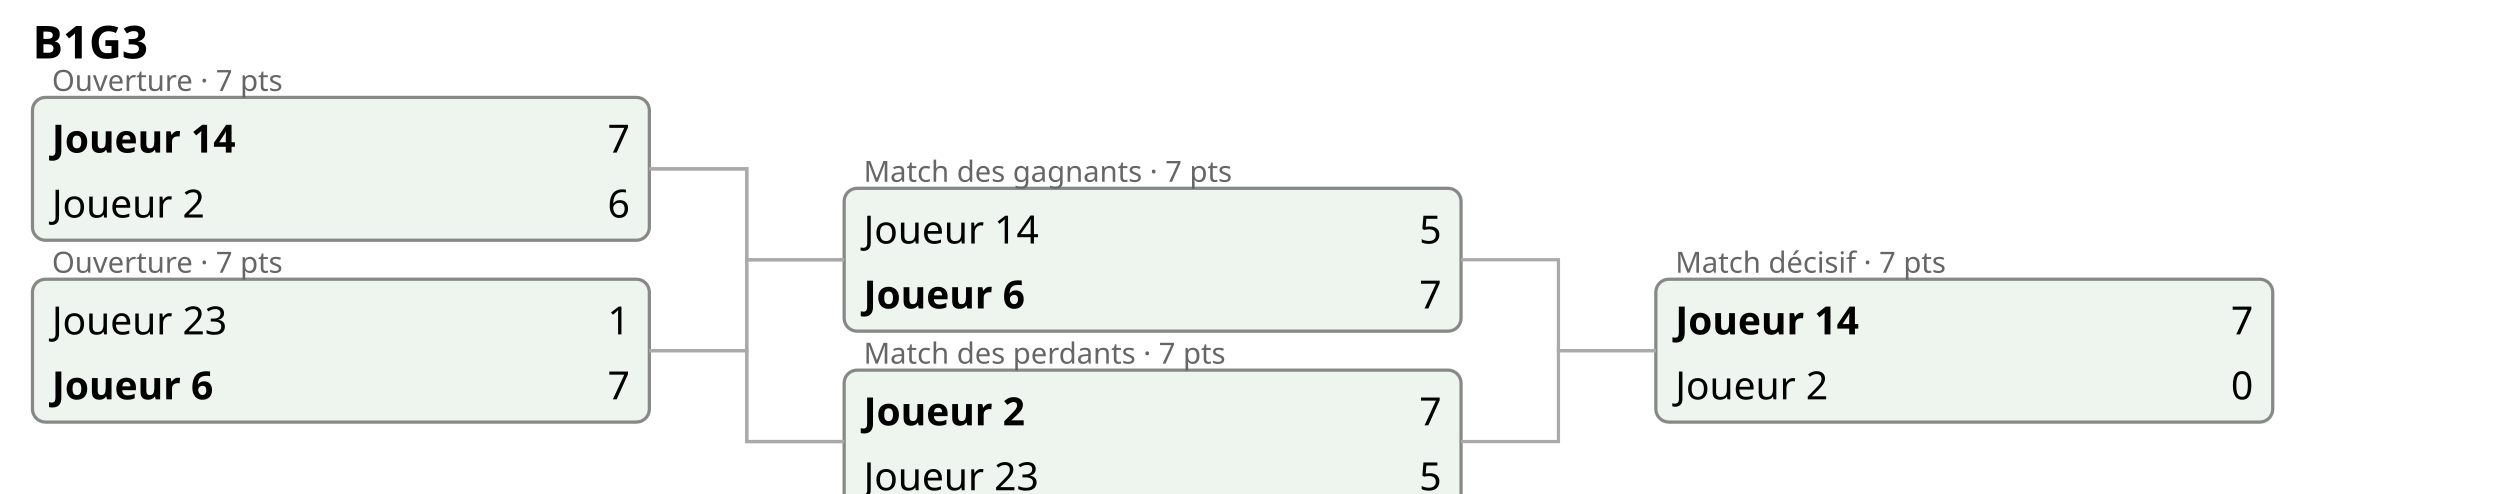
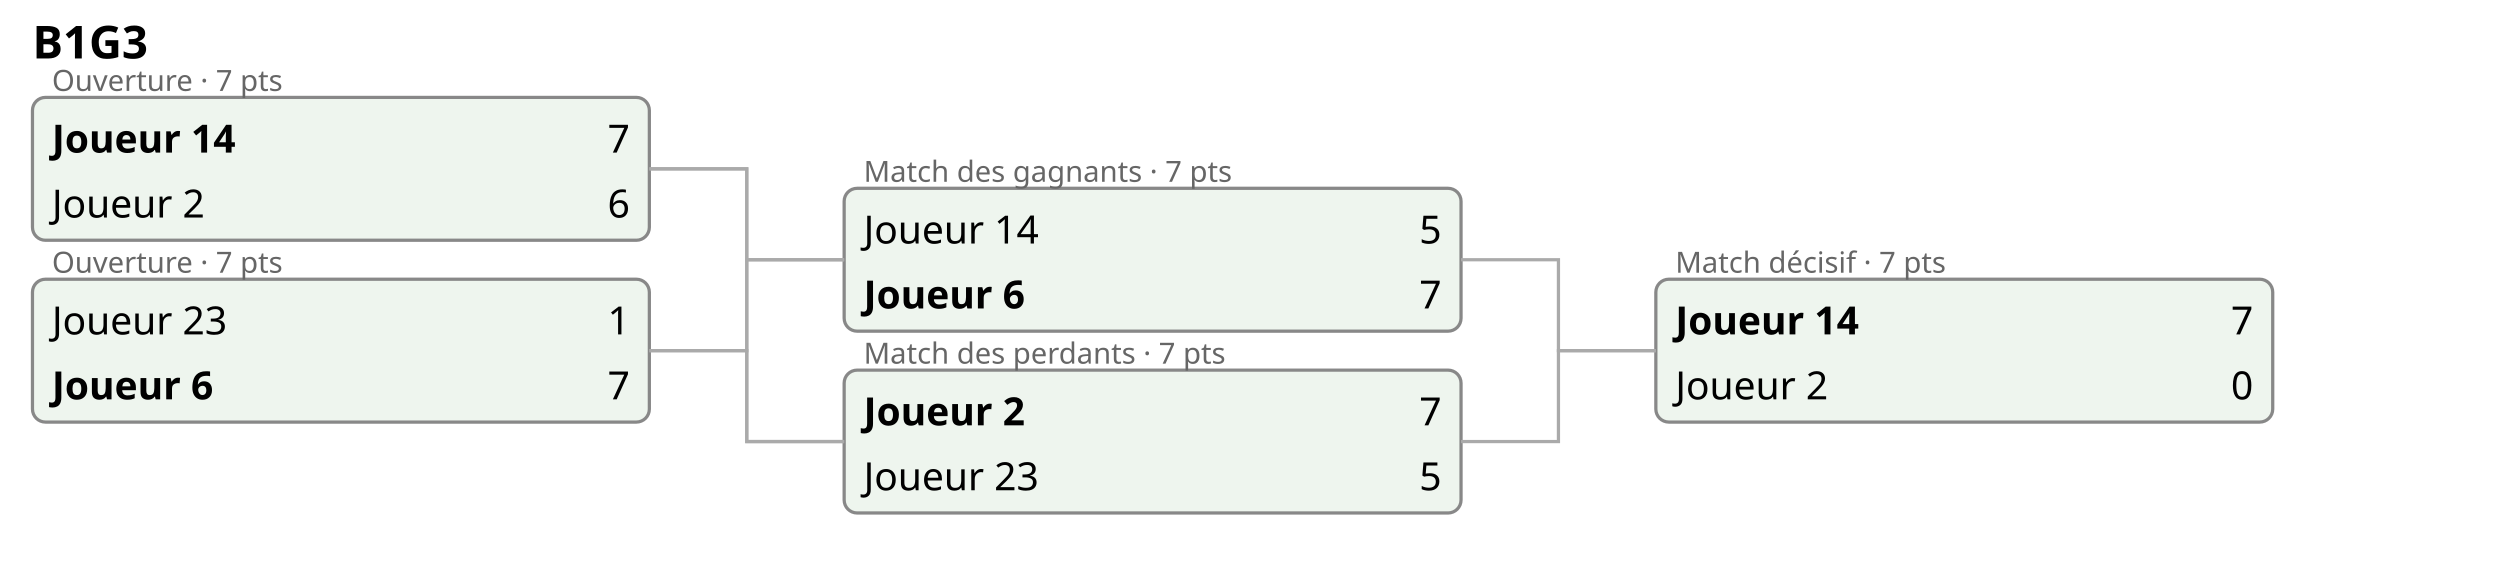
- <svg xmlns="http://www.w3.org/2000/svg" viewBox="0 0 770 152" width="770" height="152" font-family="system-ui, sans-serif" font-size="12">
+ <svg xmlns="http://www.w3.org/2000/svg" viewBox="0 0 770 178" width="770" height="178" font-family="system-ui, sans-serif" font-size="12">
  <text x="10" y="18" font-size="14" font-weight="bold">B1G3</text>
  <rect x="10" y="30" width="190" height="44" rx="4" fill="#eef5ee" stroke="#888" />
  <text x="16" y="47" font-weight="bold">Joueur 14</text>
  <text x="194" y="47" text-anchor="end">7</text>
  <text x="16" y="67" font-weight="normal">Joueur 2</text>
  <text x="194" y="67" text-anchor="end">6</text>
  <text x="16" y="28" font-size="9" fill="#666">Ouverture · 7 pts</text>
  <rect x="10" y="86" width="190" height="44" rx="4" fill="#eef5ee" stroke="#888" />
  <text x="16" y="103" font-weight="normal">Joueur 23</text>
  <text x="194" y="103" text-anchor="end">1</text>
  <text x="16" y="123" font-weight="bold">Joueur 6</text>
  <text x="194" y="123" text-anchor="end">7</text>
  <text x="16" y="84" font-size="9" fill="#666">Ouverture · 7 pts</text>
  <rect x="260" y="58" width="190" height="44" rx="4" fill="#eef5ee" stroke="#888" />
  <text x="266" y="75" font-weight="normal">Joueur 14</text>
  <text x="444" y="75" text-anchor="end">5</text>
  <text x="266" y="95" font-weight="bold">Joueur 6</text>
  <text x="444" y="95" text-anchor="end">7</text>
  <text x="266" y="56" font-size="9" fill="#666">Match des gagnants · 7 pts</text>
  <path d="M200 52 H230 V80 H260" fill="none" stroke="#aaa" />
  <path d="M200 108 H230 V80 H260" fill="none" stroke="#aaa" />
  <rect x="260" y="114" width="190" height="44" rx="4" fill="#eef5ee" stroke="#888" />
  <text x="266" y="131" font-weight="bold">Joueur 2</text>
  <text x="444" y="131" text-anchor="end">7</text>
  <text x="266" y="151" font-weight="normal">Joueur 23</text>
  <text x="444" y="151" text-anchor="end">5</text>
  <text x="266" y="112" font-size="9" fill="#666">Match des perdants · 7 pts</text>
  <path d="M200 52 H230 V136 H260" fill="none" stroke="#aaa" />
  <path d="M200 108 H230 V136 H260" fill="none" stroke="#aaa" />
  <rect x="510" y="86" width="190" height="44" rx="4" fill="#eef5ee" stroke="#888" />
  <text x="516" y="103" font-weight="bold">Joueur 14</text>
  <text x="694" y="103" text-anchor="end">7</text>
  <text x="516" y="123" font-weight="normal">Joueur 2</text>
  <text x="694" y="123" text-anchor="end">0</text>
  <text x="516" y="84" font-size="9" fill="#666">Match décisif · 7 pts</text>
  <path d="M450 80 H480 V108 H510" fill="none" stroke="#aaa" />
  <path d="M450 136 H480 V108 H510" fill="none" stroke="#aaa" />
</svg>
